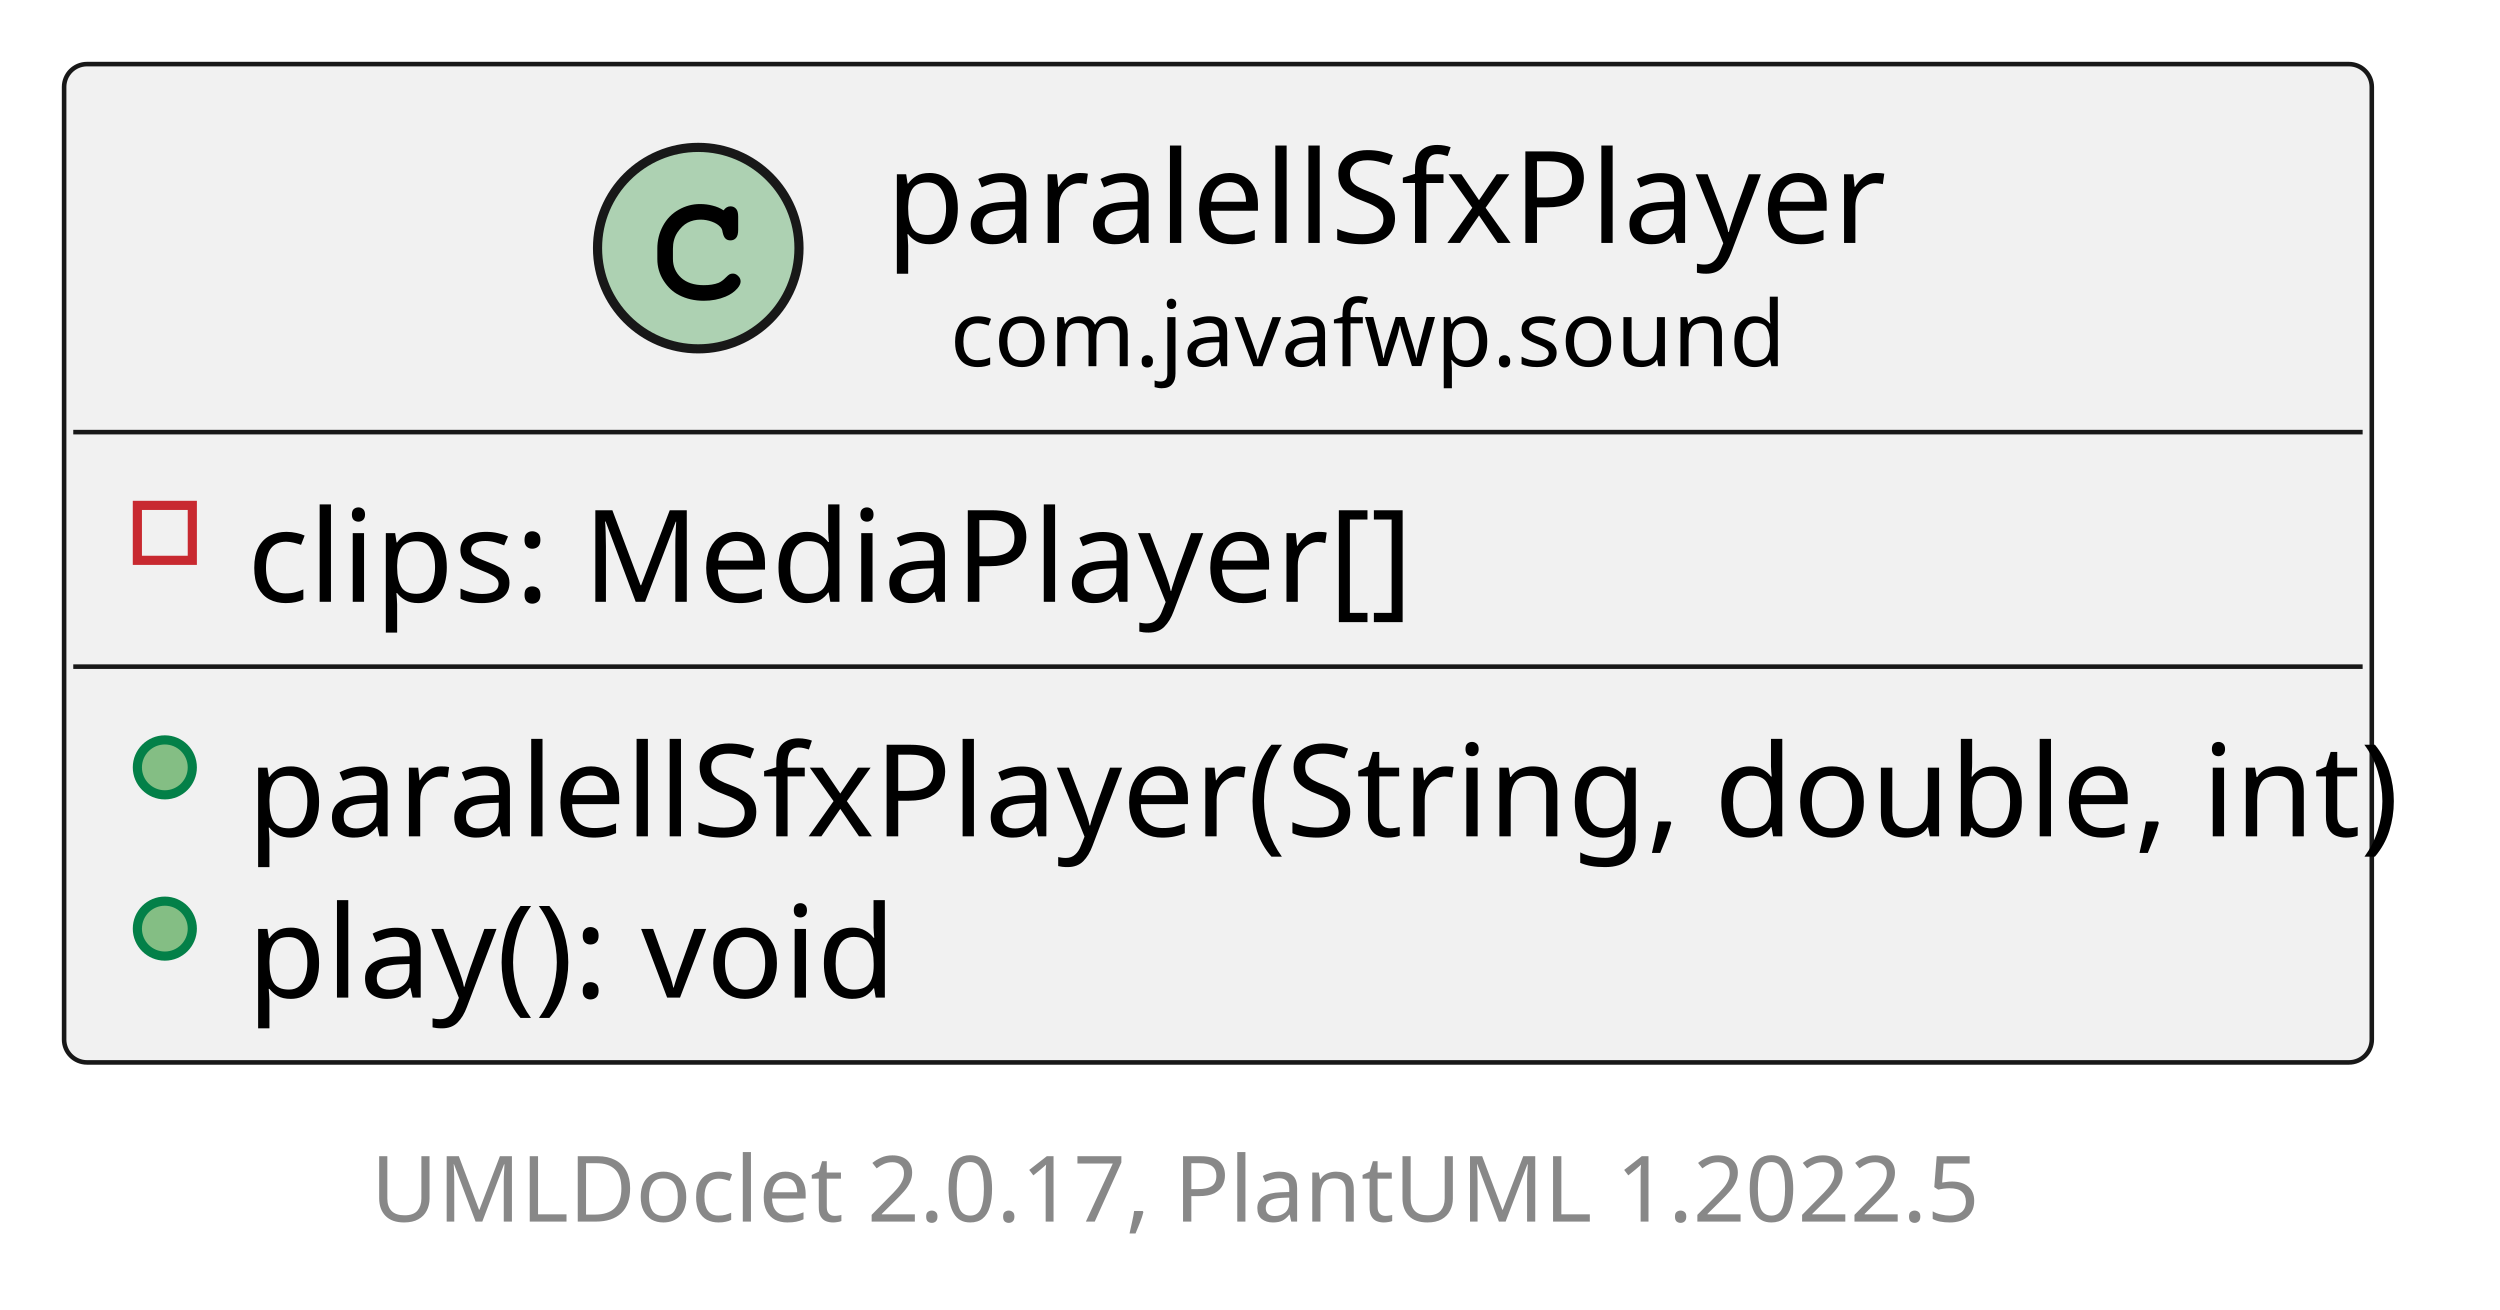
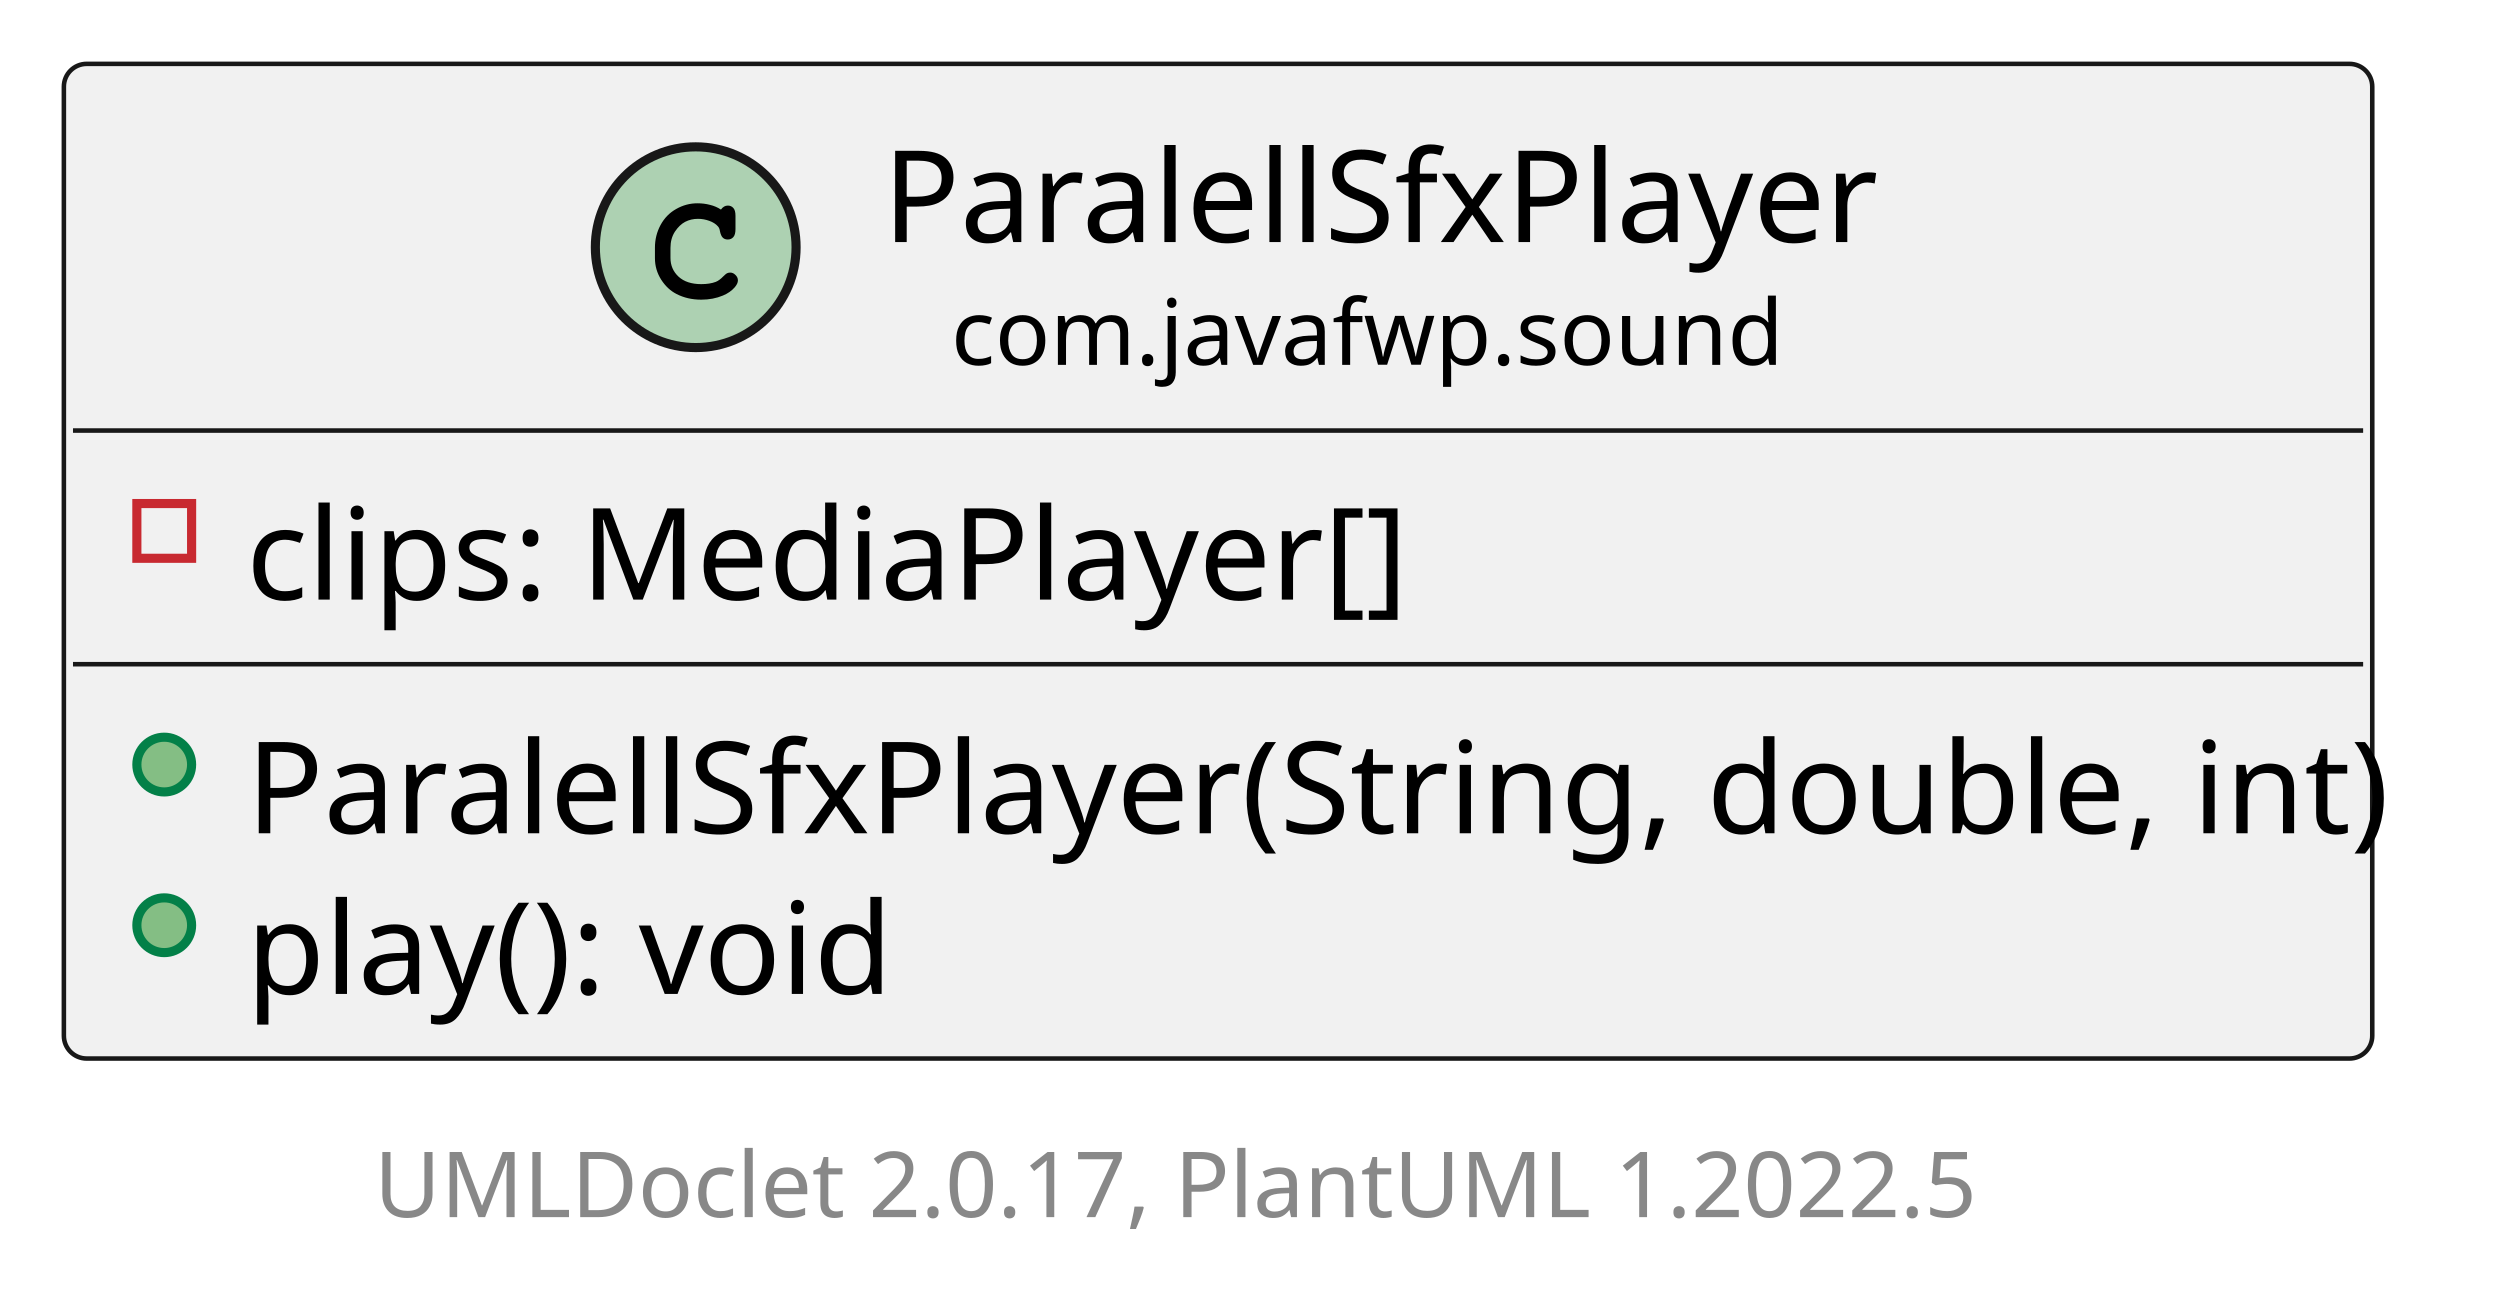
- <svg xmlns="http://www.w3.org/2000/svg" xmlns:xlink="http://www.w3.org/1999/xlink" contentStyleType="text/css" height="143px" preserveAspectRatio="none" style="width:273px;height:143px;background:#FFFFFF;" version="1.1" viewBox="0 0 273 143" width="273px" zoomAndPan="magnify">
+ <svg xmlns="http://www.w3.org/2000/svg" xmlns:xlink="http://www.w3.org/1999/xlink" contentStyleType="text/css" height="143px" preserveAspectRatio="none" style="width:274px;height:143px;background:#FFFFFF;" version="1.1" viewBox="0 0 274 143" width="274px" zoomAndPan="magnify">
  <defs />
  <g>
    <a href="paralellSfxPlayer.html" target="_top" title="paralellSfxPlayer.html" xlink:actuate="onRequest" xlink:href="paralellSfxPlayer.html" xlink:show="new" xlink:title="paralellSfxPlayer.html" xlink:type="simple">
-       <g id="elem_com.javafwp.sound.paralellSfxPlayer">
-         <rect codeLine="5" fill="#F1F1F1" height="109.016" id="com.javafwp.sound.paralellSfxPlayer" rx="2.5" ry="2.5" style="stroke:#181818;stroke-width:0.5;" width="252" x="7" y="7" />
+       <g id="elem_com.javafwp.sound.ParalellSfxPlayer">
+         <rect codeLine="5" fill="#F1F1F1" height="109.016" id="com.javafwp.sound.ParalellSfxPlayer" rx="2.5" ry="2.5" style="stroke:#181818;stroke-width:0.5;" width="253" x="7" y="7" />
        <ellipse cx="76.25" cy="27.094" fill="#ADD1B2" rx="11" ry="11" style="stroke:#181818;stroke-width:1.0;" />
        <path d="M79.016,22.969 Q79.172,22.75 79.359,22.641 Q79.547,22.531 79.766,22.531 Q80.141,22.531 80.375,22.797 Q80.609,23.047 80.609,23.656 L80.609,25.109 Q80.609,25.719 80.375,25.984 Q80.141,26.25 79.766,26.25 Q79.422,26.25 79.219,26.047 Q79.016,25.859 78.906,25.344 Q78.859,24.984 78.672,24.797 Q78.344,24.422 77.734,24.203 Q77.125,23.984 76.5,23.984 Q75.734,23.984 75.094,24.312 Q74.469,24.641 73.969,25.391 Q73.484,26.141 73.484,27.172 L73.484,28.266 Q73.484,29.5 74.375,30.328 Q75.266,31.141 76.859,31.141 Q77.797,31.141 78.453,30.891 Q78.844,30.734 79.266,30.297 Q79.531,30.031 79.672,29.953 Q79.828,29.875 80.031,29.875 Q80.359,29.875 80.609,30.141 Q80.875,30.391 80.875,30.734 Q80.875,31.078 80.531,31.484 Q80.031,32.062 79.234,32.391 Q78.156,32.844 76.859,32.844 Q75.344,32.844 74.141,32.219 Q73.156,31.719 72.469,30.656 Q71.781,29.578 71.781,28.297 L71.781,27.141 Q71.781,25.812 72.391,24.672 Q73.016,23.516 74.109,22.906 Q75.203,22.281 76.438,22.281 Q77.172,22.281 77.812,22.453 Q78.469,22.609 79.016,22.969 Z " fill="#000000" />
-         <text fill="#000000" font-family="sans-serif" font-size="14" lengthAdjust="spacing" textLength="105" x="96.75" y="26.533">paralellSfxPlayer</text>
-         <text fill="#000000" font-family="sans-serif" font-size="10" lengthAdjust="spacing" textLength="91" x="103.75" y="39.99">com.javafwp.sound</text>
-         <line style="stroke:#181818;stroke-width:0.5;" x1="8" x2="258" y1="47.188" y2="47.188" />
+         <text fill="#000000" font-family="sans-serif" font-size="14" lengthAdjust="spacing" textLength="106" x="96.75" y="26.533">ParalellSfxPlayer</text>
+         <text fill="#000000" font-family="sans-serif" font-size="10" lengthAdjust="spacing" textLength="91" x="104.25" y="39.99">com.javafwp.sound</text>
+         <line style="stroke:#181818;stroke-width:0.5;" x1="8" x2="259" y1="47.188" y2="47.188" />
        <rect fill="none" height="6" style="stroke:#C82930;stroke-width:1.0;" width="6" x="15" y="55.188" />
        <text fill="#000000" font-family="sans-serif" font-size="14" lengthAdjust="spacing" textLength="122" x="27" y="65.721">clips: MediaPlayer[]</text>
-         <line style="stroke:#181818;stroke-width:0.5;" x1="8" x2="258" y1="72.797" y2="72.797" />
+         <line style="stroke:#181818;stroke-width:0.5;" x1="8" x2="259" y1="72.797" y2="72.797" />
        <ellipse cx="18" cy="83.797" fill="#84BE84" rx="3" ry="3" style="stroke:#038048;stroke-width:1.0;" />
-         <text fill="#000000" font-family="sans-serif" font-size="14" lengthAdjust="spacing" textLength="226" x="27" y="91.33">paralellSfxPlayer(String, double, int)</text>
+         <text fill="#000000" font-family="sans-serif" font-size="14" lengthAdjust="spacing" textLength="227" x="27" y="91.33">ParalellSfxPlayer(String, double, int)</text>
        <ellipse cx="18" cy="101.406" fill="#84BE84" rx="3" ry="3" style="stroke:#038048;stroke-width:1.0;" />
        <text fill="#000000" font-family="sans-serif" font-size="14" lengthAdjust="spacing" textLength="70" x="27" y="108.939">play(): void</text>
      </g>
    </a>
-     <rect height="12.578" style="stroke:#00000000;stroke-width:1.0;fill:none;" width="184" x="40.5" y="123.016" />
-     <text fill="#888888" font-family="sans-serif" font-size="10" lengthAdjust="spacing" textLength="184" x="40.5" y="133.397">UMLDoclet 2.0.17, PlantUML 1.2022.5</text>
+     <rect height="12.578" style="stroke:#00000000;stroke-width:1.0;fill:none;" width="184" x="41" y="123.016" />
+     <text fill="#888888" font-family="sans-serif" font-size="10" lengthAdjust="spacing" textLength="184" x="41" y="133.397">UMLDoclet 2.0.17, PlantUML 1.2022.5</text>
  </g>
</svg>
